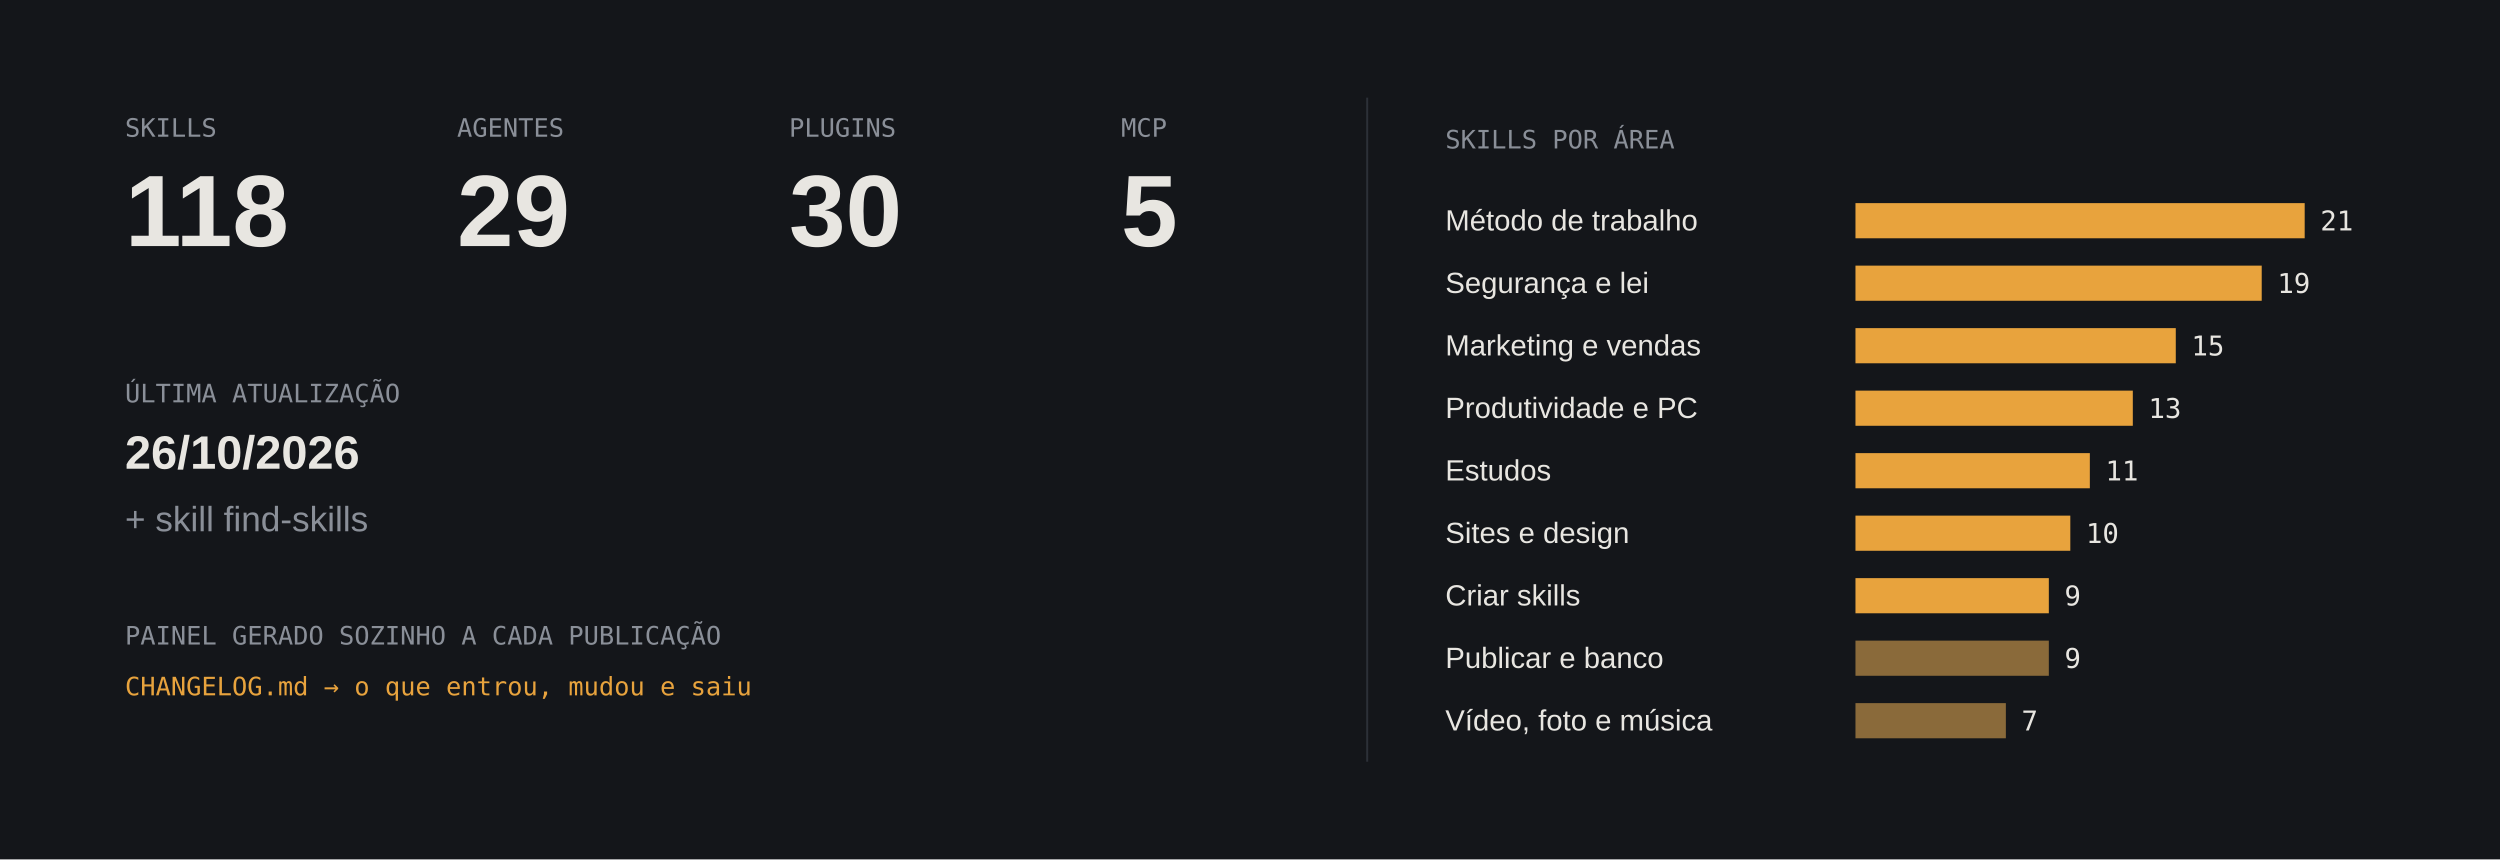
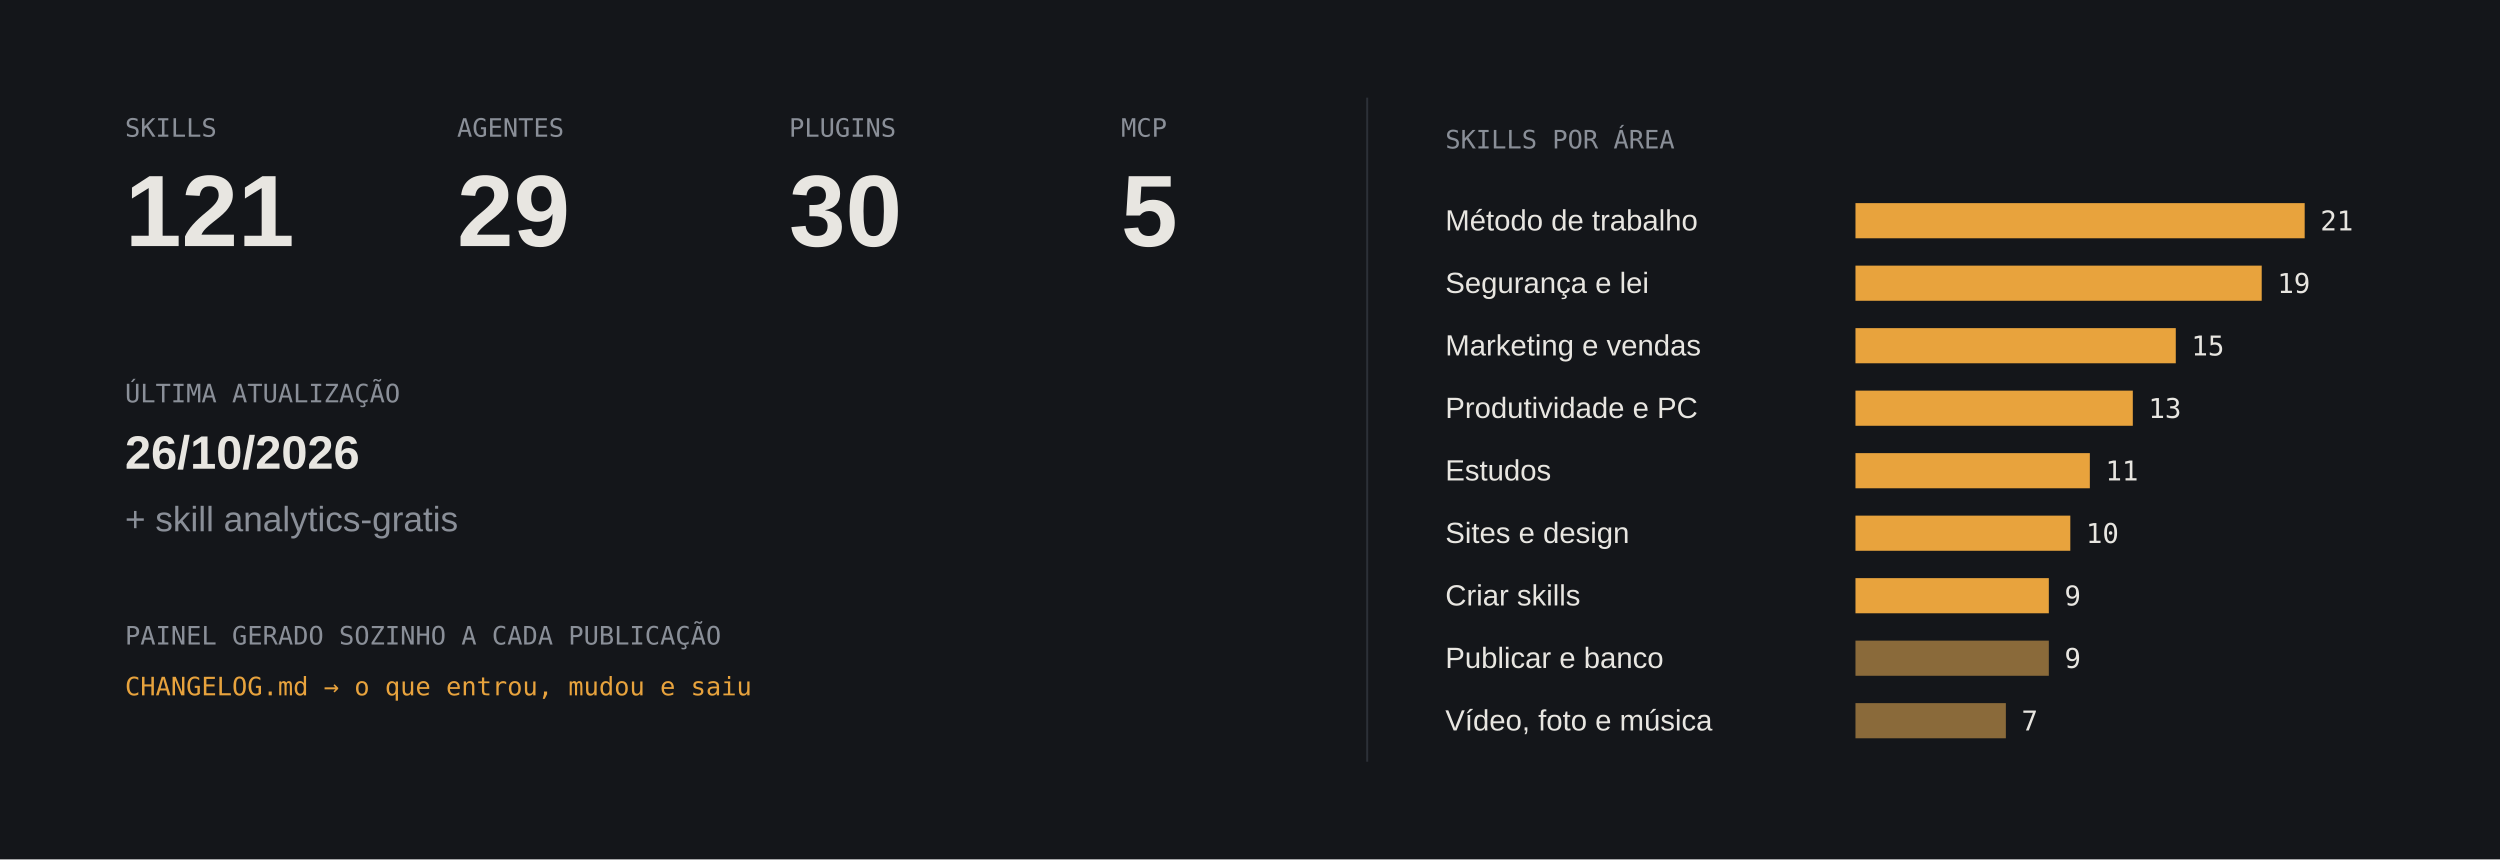
<svg xmlns="http://www.w3.org/2000/svg" viewBox="0 0 1280 440" width="1280" height="440" role="img" aria-label="Painel do kit: skills por área e última atualização 26/10/2026">
  <rect width="1280" height="440" fill="#14161a" />
  <text x="64" y="70" font-family="'JetBrains Mono','Cascadia Code',Consolas,'DejaVu Sans Mono',monospace" font-size="13" fill="#8a8f98">SKILLS</text>
-   <text x="64" y="126" font-family="'Inter Tight','Segoe UI','Helvetica Neue',Arial,sans-serif" font-size="52" font-weight="700" fill="#e8e6e1">118</text>
+   <text x="64" y="126" font-family="'Inter Tight','Segoe UI','Helvetica Neue',Arial,sans-serif" font-size="52" font-weight="700" fill="#e8e6e1">121</text>
  <text x="234" y="70" font-family="'JetBrains Mono','Cascadia Code',Consolas,'DejaVu Sans Mono',monospace" font-size="13" fill="#8a8f98">AGENTES</text>
  <text x="234" y="126" font-family="'Inter Tight','Segoe UI','Helvetica Neue',Arial,sans-serif" font-size="52" font-weight="700" fill="#e8e6e1">29</text>
  <text x="404" y="70" font-family="'JetBrains Mono','Cascadia Code',Consolas,'DejaVu Sans Mono',monospace" font-size="13" fill="#8a8f98">PLUGINS</text>
  <text x="404" y="126" font-family="'Inter Tight','Segoe UI','Helvetica Neue',Arial,sans-serif" font-size="52" font-weight="700" fill="#e8e6e1">30</text>
  <text x="574" y="70" font-family="'JetBrains Mono','Cascadia Code',Consolas,'DejaVu Sans Mono',monospace" font-size="13" fill="#8a8f98">MCP</text>
  <text x="574" y="126" font-family="'Inter Tight','Segoe UI','Helvetica Neue',Arial,sans-serif" font-size="52" font-weight="700" fill="#e8e6e1">5</text>
  <text x="64" y="206" font-family="'JetBrains Mono','Cascadia Code',Consolas,'DejaVu Sans Mono',monospace" font-size="13" fill="#8a8f98">ÚLTIMA ATUALIZAÇÃO</text>
  <text x="64" y="240" font-family="'Inter Tight','Segoe UI','Helvetica Neue',Arial,sans-serif" font-size="24" font-weight="700" fill="#e8e6e1">26/10/2026</text>
-   <text x="64" y="272" font-family="'Inter Tight','Segoe UI','Helvetica Neue',Arial,sans-serif" font-size="18" fill="#8a8f98">+ skill find-skills</text>
+   <text x="64" y="272" font-family="'Inter Tight','Segoe UI','Helvetica Neue',Arial,sans-serif" font-size="18" fill="#8a8f98">+ skill analytics-gratis</text>
  <text x="64" y="330" font-family="'JetBrains Mono','Cascadia Code',Consolas,'DejaVu Sans Mono',monospace" font-size="13" fill="#8a8f98">PAINEL GERADO SOZINHO A CADA PUBLICAÇÃO</text>
  <text x="64" y="356" font-family="'JetBrains Mono','Cascadia Code',Consolas,'DejaVu Sans Mono',monospace" font-size="13" fill="#e8a33d">CHANGELOG.md → o que entrou, mudou e saiu</text>
  <line x1="700" y1="50" x2="700" y2="390" stroke="#2c3038" />
  <text x="740" y="76" font-family="'JetBrains Mono','Cascadia Code',Consolas,'DejaVu Sans Mono',monospace" font-size="13" fill="#8a8f98">SKILLS POR ÁREA</text>
  <text x="740" y="118" font-family="'Inter Tight','Segoe UI','Helvetica Neue',Arial,sans-serif" font-size="15" fill="#e8e6e1">Método de trabalho</text>
  <rect x="950" y="104" width="230" height="18" fill="#e8a33d" />
  <text x="1188" y="118" font-family="'JetBrains Mono','Cascadia Code',Consolas,'DejaVu Sans Mono',monospace" font-size="14" fill="#e8e6e1">21</text>
  <text x="740" y="150" font-family="'Inter Tight','Segoe UI','Helvetica Neue',Arial,sans-serif" font-size="15" fill="#e8e6e1">Segurança e lei</text>
  <rect x="950" y="136" width="208" height="18" fill="#e8a33d" />
  <text x="1166" y="150" font-family="'JetBrains Mono','Cascadia Code',Consolas,'DejaVu Sans Mono',monospace" font-size="14" fill="#e8e6e1">19</text>
  <text x="740" y="182" font-family="'Inter Tight','Segoe UI','Helvetica Neue',Arial,sans-serif" font-size="15" fill="#e8e6e1">Marketing e vendas</text>
  <rect x="950" y="168" width="164" height="18" fill="#e8a33d" />
  <text x="1122" y="182" font-family="'JetBrains Mono','Cascadia Code',Consolas,'DejaVu Sans Mono',monospace" font-size="14" fill="#e8e6e1">15</text>
  <text x="740" y="214" font-family="'Inter Tight','Segoe UI','Helvetica Neue',Arial,sans-serif" font-size="15" fill="#e8e6e1">Produtividade e PC</text>
  <rect x="950" y="200" width="142" height="18" fill="#e8a33d" />
  <text x="1100" y="214" font-family="'JetBrains Mono','Cascadia Code',Consolas,'DejaVu Sans Mono',monospace" font-size="14" fill="#e8e6e1">13</text>
  <text x="740" y="246" font-family="'Inter Tight','Segoe UI','Helvetica Neue',Arial,sans-serif" font-size="15" fill="#e8e6e1">Estudos</text>
  <rect x="950" y="232" width="120" height="18" fill="#e8a33d" />
  <text x="1078" y="246" font-family="'JetBrains Mono','Cascadia Code',Consolas,'DejaVu Sans Mono',monospace" font-size="14" fill="#e8e6e1">11</text>
  <text x="740" y="278" font-family="'Inter Tight','Segoe UI','Helvetica Neue',Arial,sans-serif" font-size="15" fill="#e8e6e1">Sites e design</text>
  <rect x="950" y="264" width="110" height="18" fill="#e8a33d" />
  <text x="1068" y="278" font-family="'JetBrains Mono','Cascadia Code',Consolas,'DejaVu Sans Mono',monospace" font-size="14" fill="#e8e6e1">10</text>
  <text x="740" y="310" font-family="'Inter Tight','Segoe UI','Helvetica Neue',Arial,sans-serif" font-size="15" fill="#e8e6e1">Criar skills</text>
  <rect x="950" y="296" width="99" height="18" fill="#e8a33d" />
  <text x="1057" y="310" font-family="'JetBrains Mono','Cascadia Code',Consolas,'DejaVu Sans Mono',monospace" font-size="14" fill="#e8e6e1">9</text>
  <text x="740" y="342" font-family="'Inter Tight','Segoe UI','Helvetica Neue',Arial,sans-serif" font-size="15" fill="#e8e6e1">Publicar e banco</text>
  <rect x="950" y="328" width="99" height="18" fill="#8a6a3a" />
  <text x="1057" y="342" font-family="'JetBrains Mono','Cascadia Code',Consolas,'DejaVu Sans Mono',monospace" font-size="14" fill="#e8e6e1">9</text>
  <text x="740" y="374" font-family="'Inter Tight','Segoe UI','Helvetica Neue',Arial,sans-serif" font-size="15" fill="#e8e6e1">Vídeo, foto e música</text>
  <rect x="950" y="360" width="77" height="18" fill="#8a6a3a" />
  <text x="1035" y="374" font-family="'JetBrains Mono','Cascadia Code',Consolas,'DejaVu Sans Mono',monospace" font-size="14" fill="#e8e6e1">7</text>
</svg>
